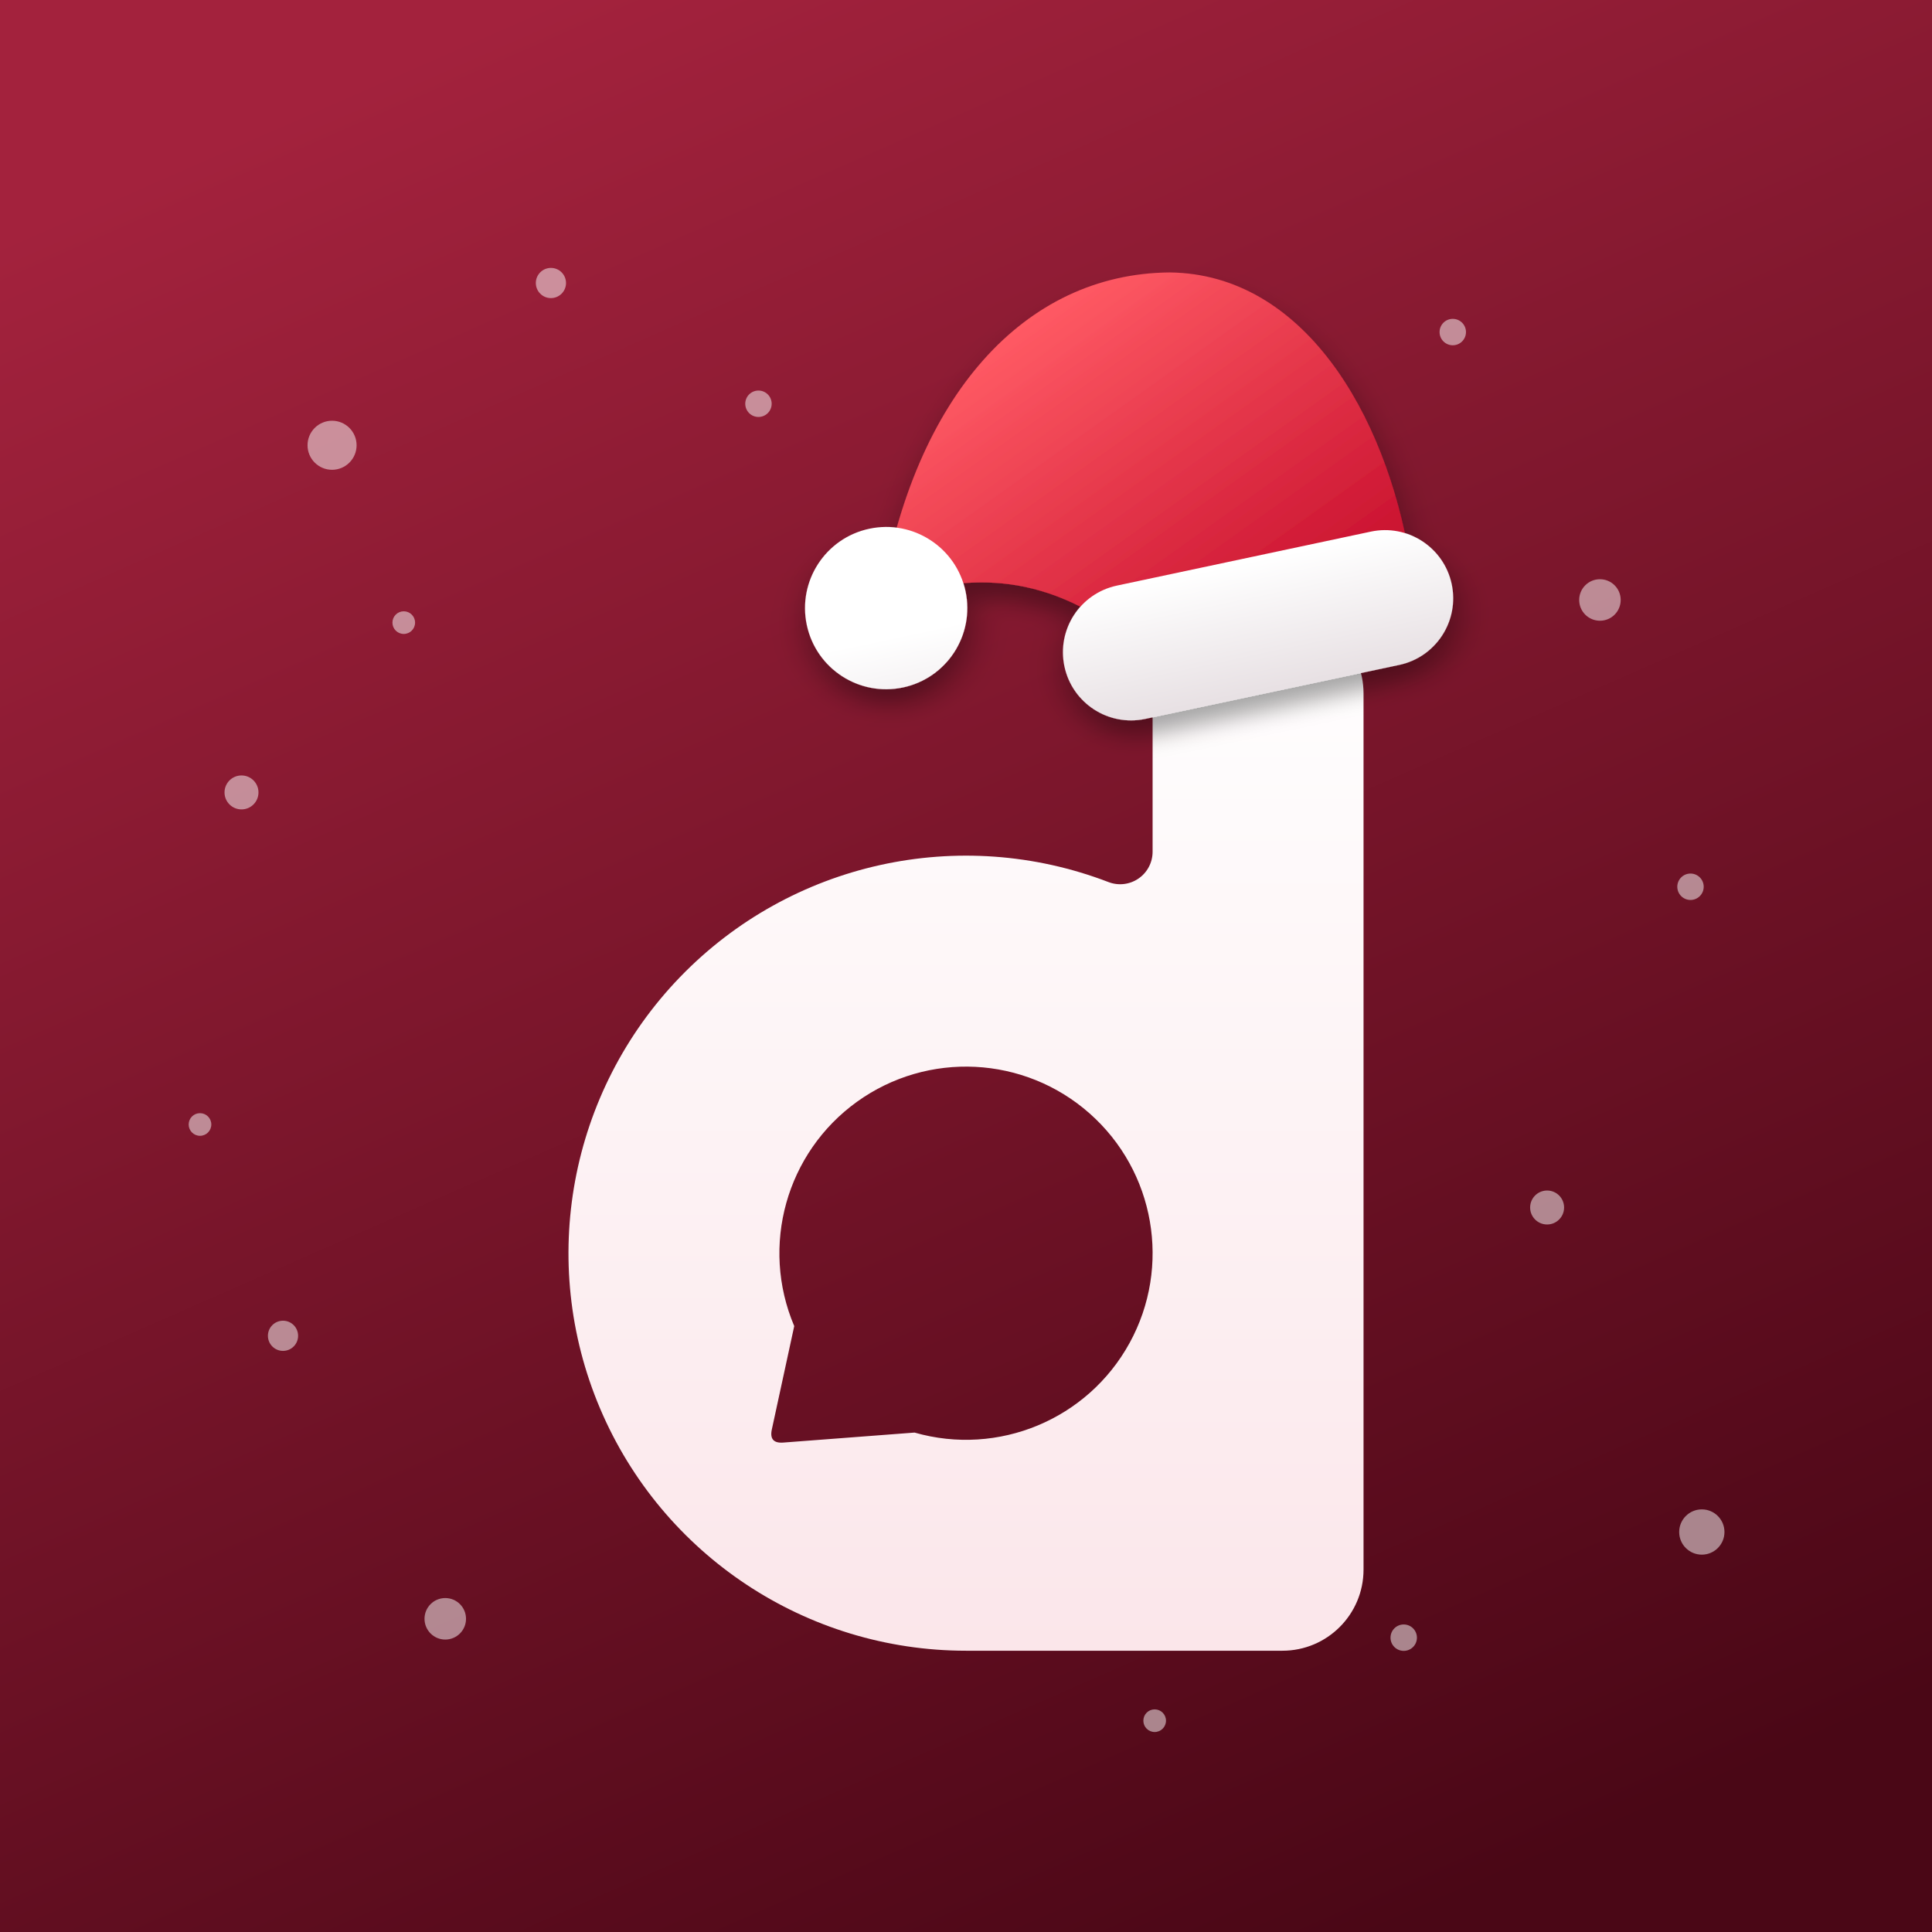
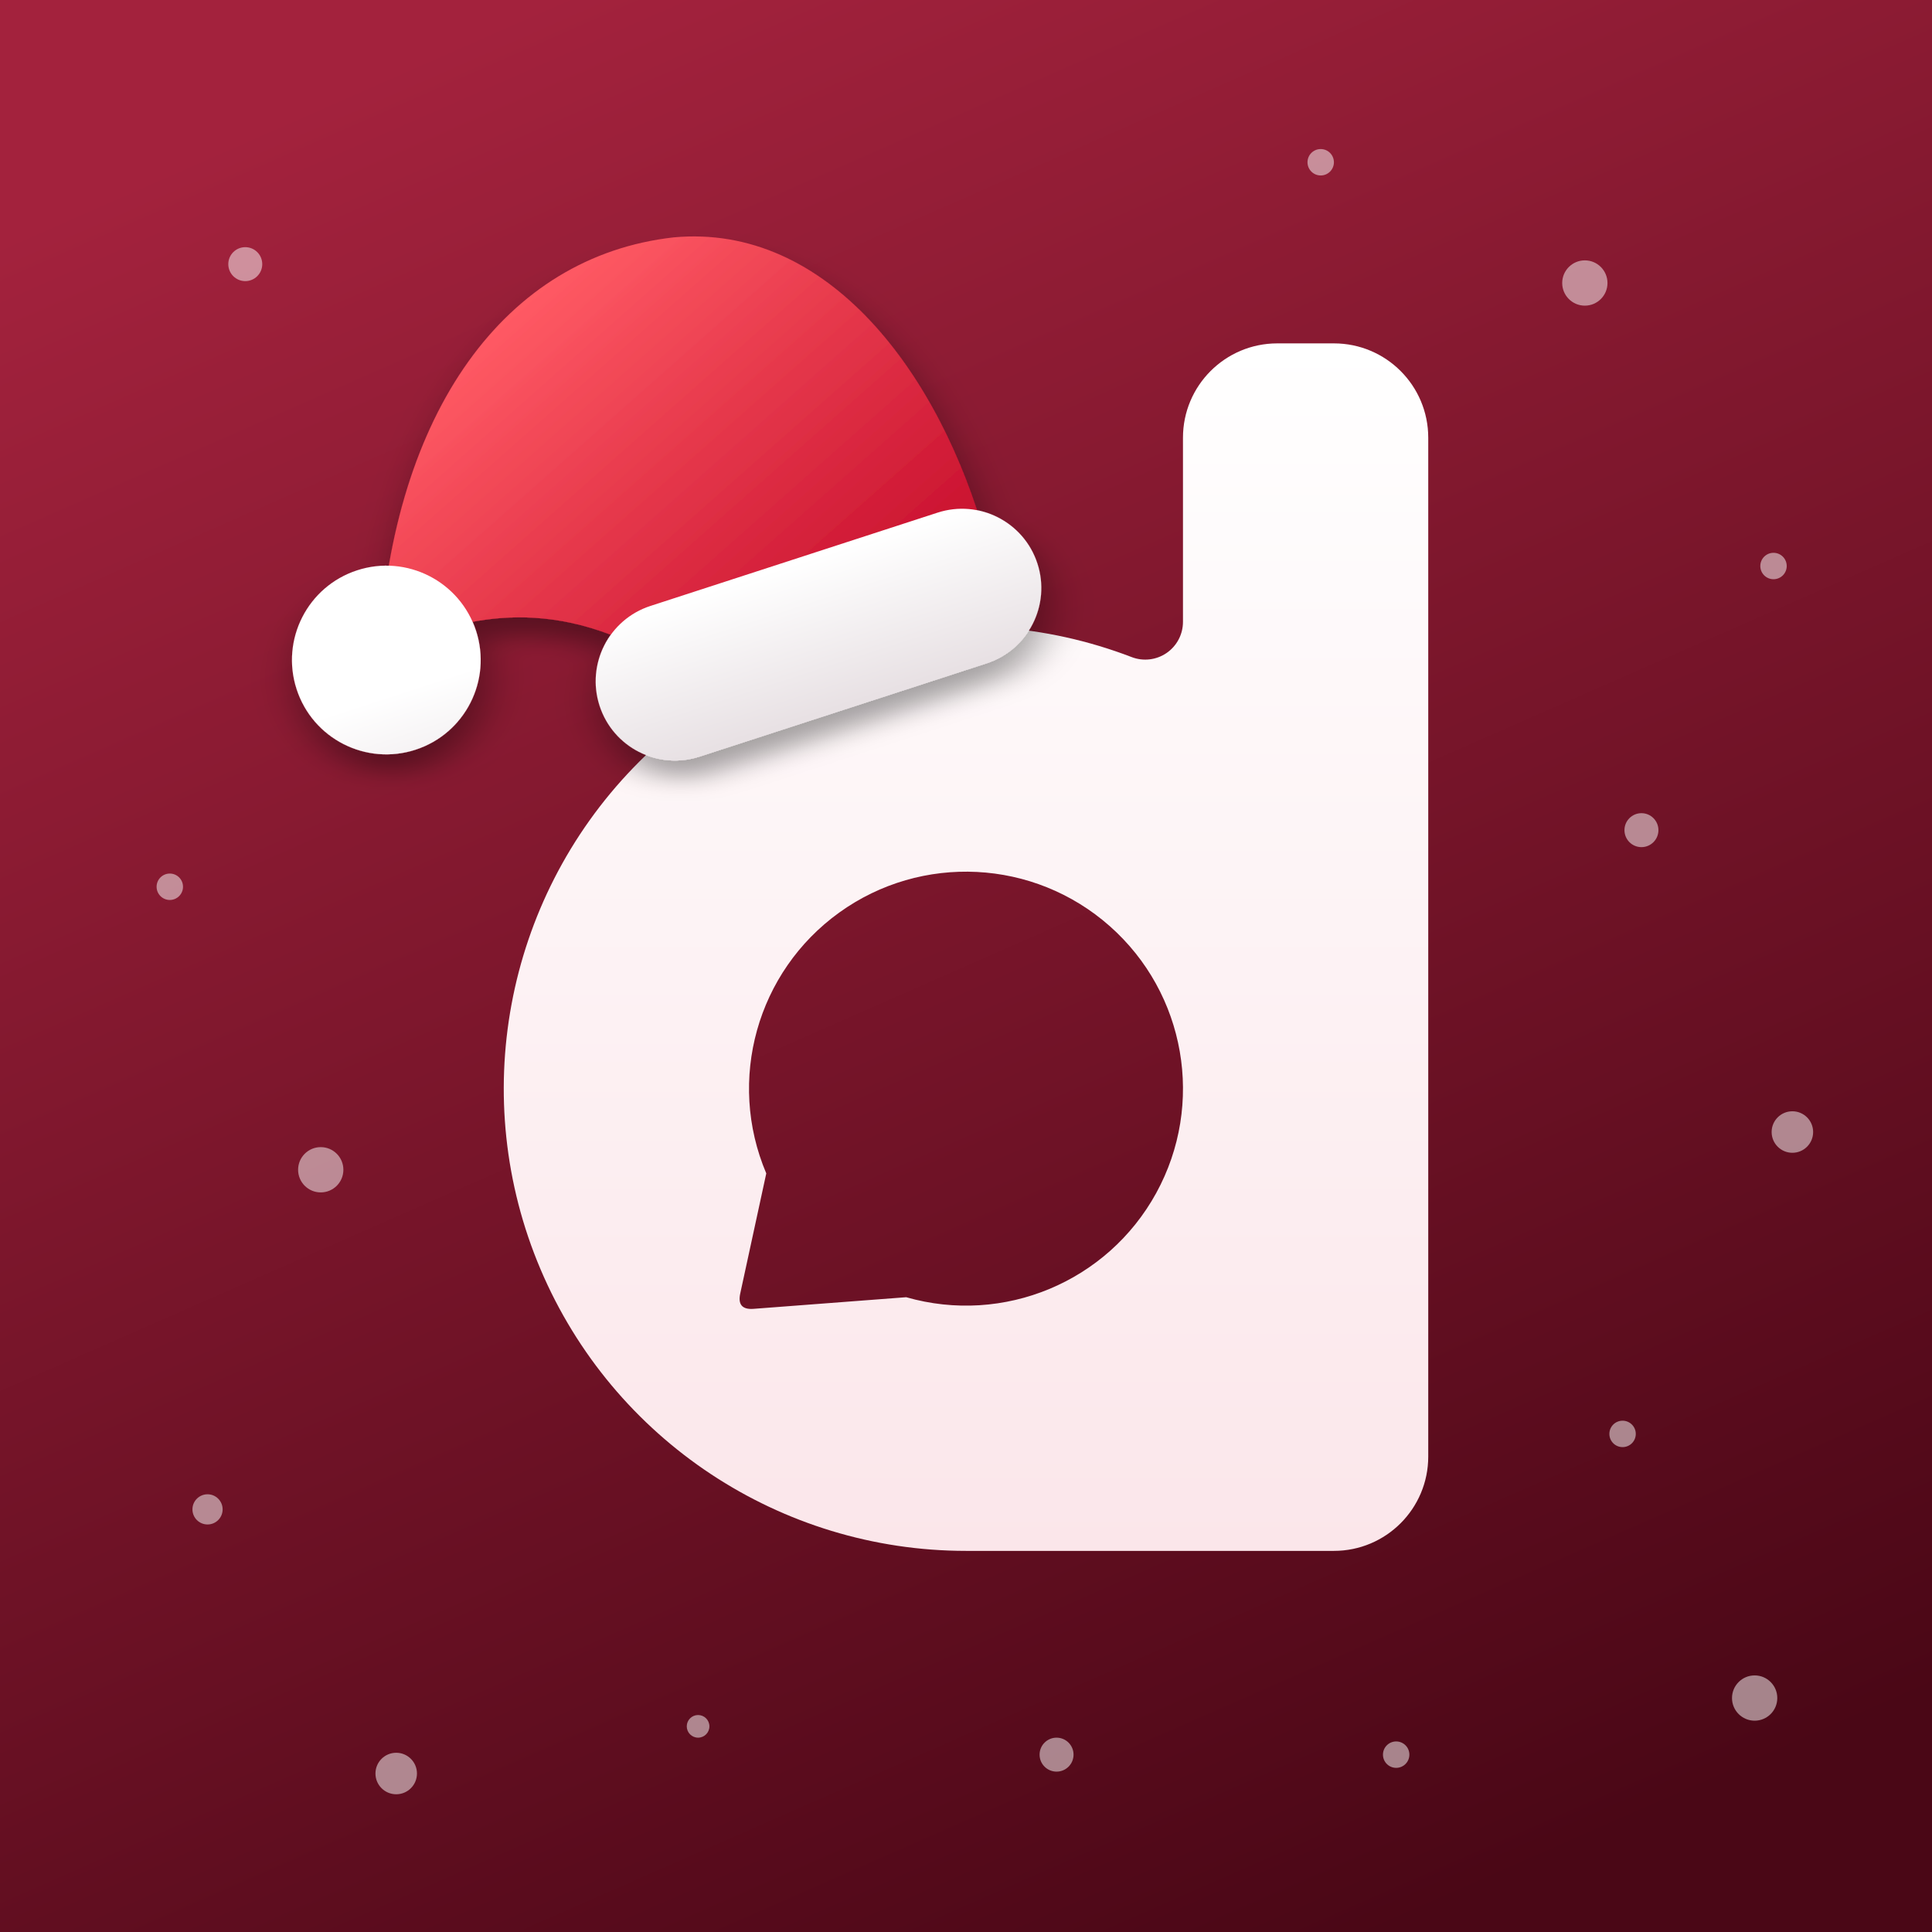
<svg xmlns="http://www.w3.org/2000/svg" viewBox="0 0 1024 1024" width="1024" height="1024">
  <defs>
    <linearGradient id="tile" gradientUnits="userSpaceOnUse" x1="286.72" y1="0" x2="737.28" y2="1024">
      <stop stop-color="#A3223D" />
      <stop offset="1" stop-color="#4A0716" />
    </linearGradient>
    <linearGradient id="letter" gradientUnits="userSpaceOnUse" x1="0" y1="-330" x2="0" y2="310">
      <stop stop-color="#FFFFFF" />
      <stop offset="1" stop-color="#FBE6EA" />
    </linearGradient>
    <linearGradient id="hatcone" gradientUnits="userSpaceOnUse" x1="-60" y1="-230" x2="40" y2="0">
      <stop stop-color="#FF5A64" />
      <stop offset="1" stop-color="#C8102E" />
    </linearGradient>
    <linearGradient id="hatfur" gradientUnits="userSpaceOnUse" x1="0" y1="-40" x2="0" y2="40">
      <stop stop-color="#FFFFFF" />
      <stop offset="1" stop-color="#E8E1E4" />
    </linearGradient>
-     <filter id="hatshadow" x="-20%" y="-20%" width="140%" height="150%">
+     <filter id="decoshadow" x="-20%" y="-20%" width="140%" height="150%">
      <feGaussianBlur in="SourceAlpha" stdDeviation="9" />
      <feOffset dy="10" />
      <feComponentTransfer>
        <feFuncA type="linear" slope=".35" />
      </feComponentTransfer>
      <feMerge>
        <feMergeNode />
        <feMergeNode in="SourceGraphic" />
      </feMerge>
    </filter>
  </defs>
  <rect width="1024" height="1024" fill="url(#tile)" />
-   <g fill="#FFFFFF" fill-opacity="0.5">
-     <circle cx="176" cy="236" r="13" />
-     <circle cx="292" cy="150" r="8" />
-     <circle cx="128" cy="420" r="9" />
-     <circle cx="214" cy="330" r="6" />
-     <circle cx="402" cy="214" r="7" />
-     <circle cx="848" cy="318" r="11" />
-     <circle cx="770" cy="176" r="7" />
-     <circle cx="896" cy="470" r="7" />
-     <circle cx="820" cy="640" r="9" />
-     <circle cx="902" cy="812" r="12" />
-     <circle cx="744" cy="868" r="7" />
-     <circle cx="150" cy="708" r="8" />
-     <circle cx="236" cy="858" r="11" />
-     <circle cx="106" cy="596" r="6" />
-     <circle cx="612" cy="912" r="6" />
-   </g>
-   <g transform="translate(512 608.32) scale(0.86)">
+   <circle cx="130" cy="140" r="9" fill="#FFFFFF" fill-opacity=".5" />
+   <circle cx="700" cy="86" r="7" fill="#FFFFFF" fill-opacity=".5" />
+   <circle cx="840" cy="150" r="12" fill="#FFFFFF" fill-opacity=".5" />
+   <circle cx="940" cy="300" r="7" fill="#FFFFFF" fill-opacity=".5" />
+   <circle cx="870" cy="440" r="9" fill="#FFFFFF" fill-opacity=".5" />
+   <circle cx="950" cy="600" r="11" fill="#FFFFFF" fill-opacity=".5" />
+   <circle cx="860" cy="760" r="7" fill="#FFFFFF" fill-opacity=".5" />
+   <circle cx="930" cy="900" r="12" fill="#FFFFFF" fill-opacity=".5" />
+   <circle cx="740" cy="930" r="7" fill="#FFFFFF" fill-opacity=".5" />
+   <circle cx="560" cy="930" r="9" fill="#FFFFFF" fill-opacity=".5" />
+   <circle cx="370" cy="915" r="6" fill="#FFFFFF" fill-opacity=".5" />
+   <circle cx="210" cy="940" r="11" fill="#FFFFFF" fill-opacity=".5" />
+   <circle cx="110" cy="800" r="8" fill="#FFFFFF" fill-opacity=".5" />
+   <circle cx="170" cy="620" r="12" fill="#FFFFFF" fill-opacity=".5" />
+   <circle cx="90" cy="470" r="7" fill="#FFFFFF" fill-opacity=".5" />
+   <g transform="translate(512 512) scale(1)">
    <path fill-rule="evenodd" d="M0 310A245 245 0 1 1 87.83 -163.72A20 20 0 0 0 115 -182.39V-280a50 50 0 0 1 50 -50H195a50 50 0 0 1 50 50V260a50 50 0 0 1 -50 50ZM-105.86 109.93L-119.66 173.6Q-121.57 182.4 -112.59 181.71L-31.7 175.55A115 115 0 1 0 -105.86 109.93Z" fill="url(#letter)" />
-     <g transform="translate(180 -322) rotate(-12) scale(1)" filter="url(#hatshadow)">
+     <g transform="translate(-78.18 -175.62) rotate(-18) scale(1)" filter="url(#decoshadow)">
      <path d="M100 -20C104 -112 72 -206 -8 -224C-96 -242 -178 -182 -224 -64C-196 -64 -148 -72 -100 -30Z" fill="url(#hatcone)" />
      <rect x="-122" y="-42" width="244" height="84" rx="42" fill="url(#hatfur)" />
      <circle cx="-222" cy="-58" r="50" fill="url(#hatfur)" />
    </g>
  </g>
</svg>
